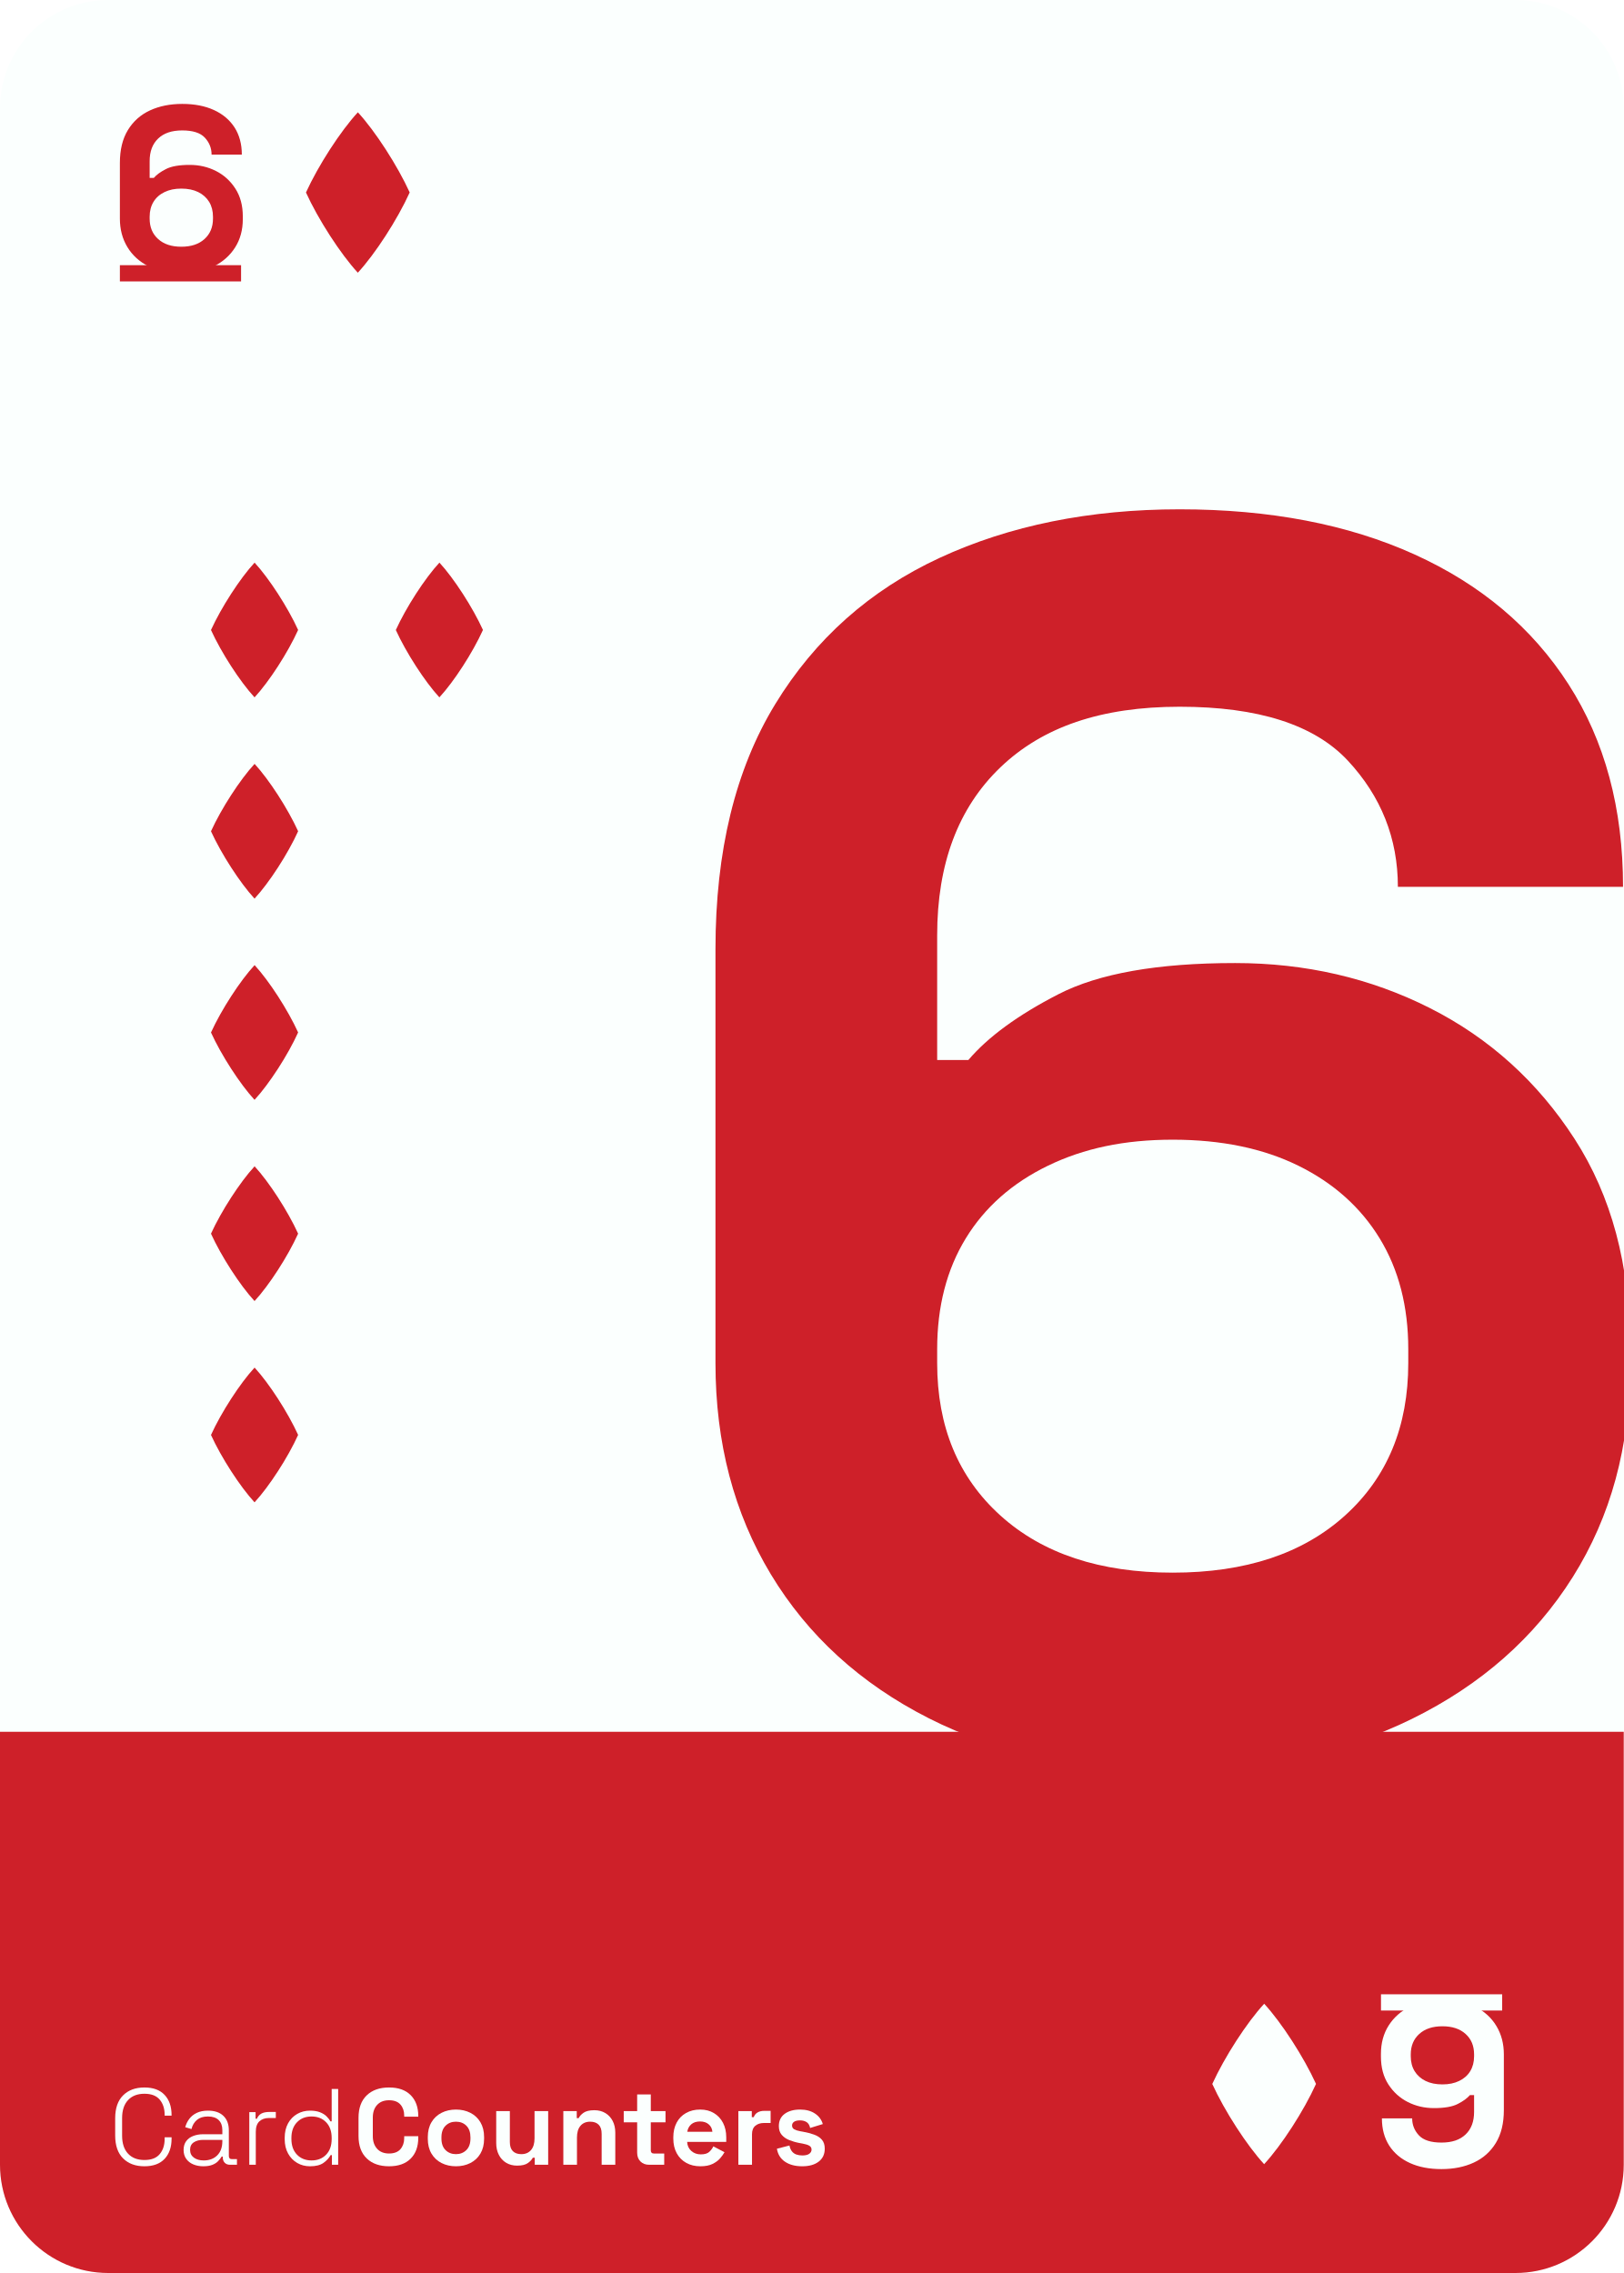
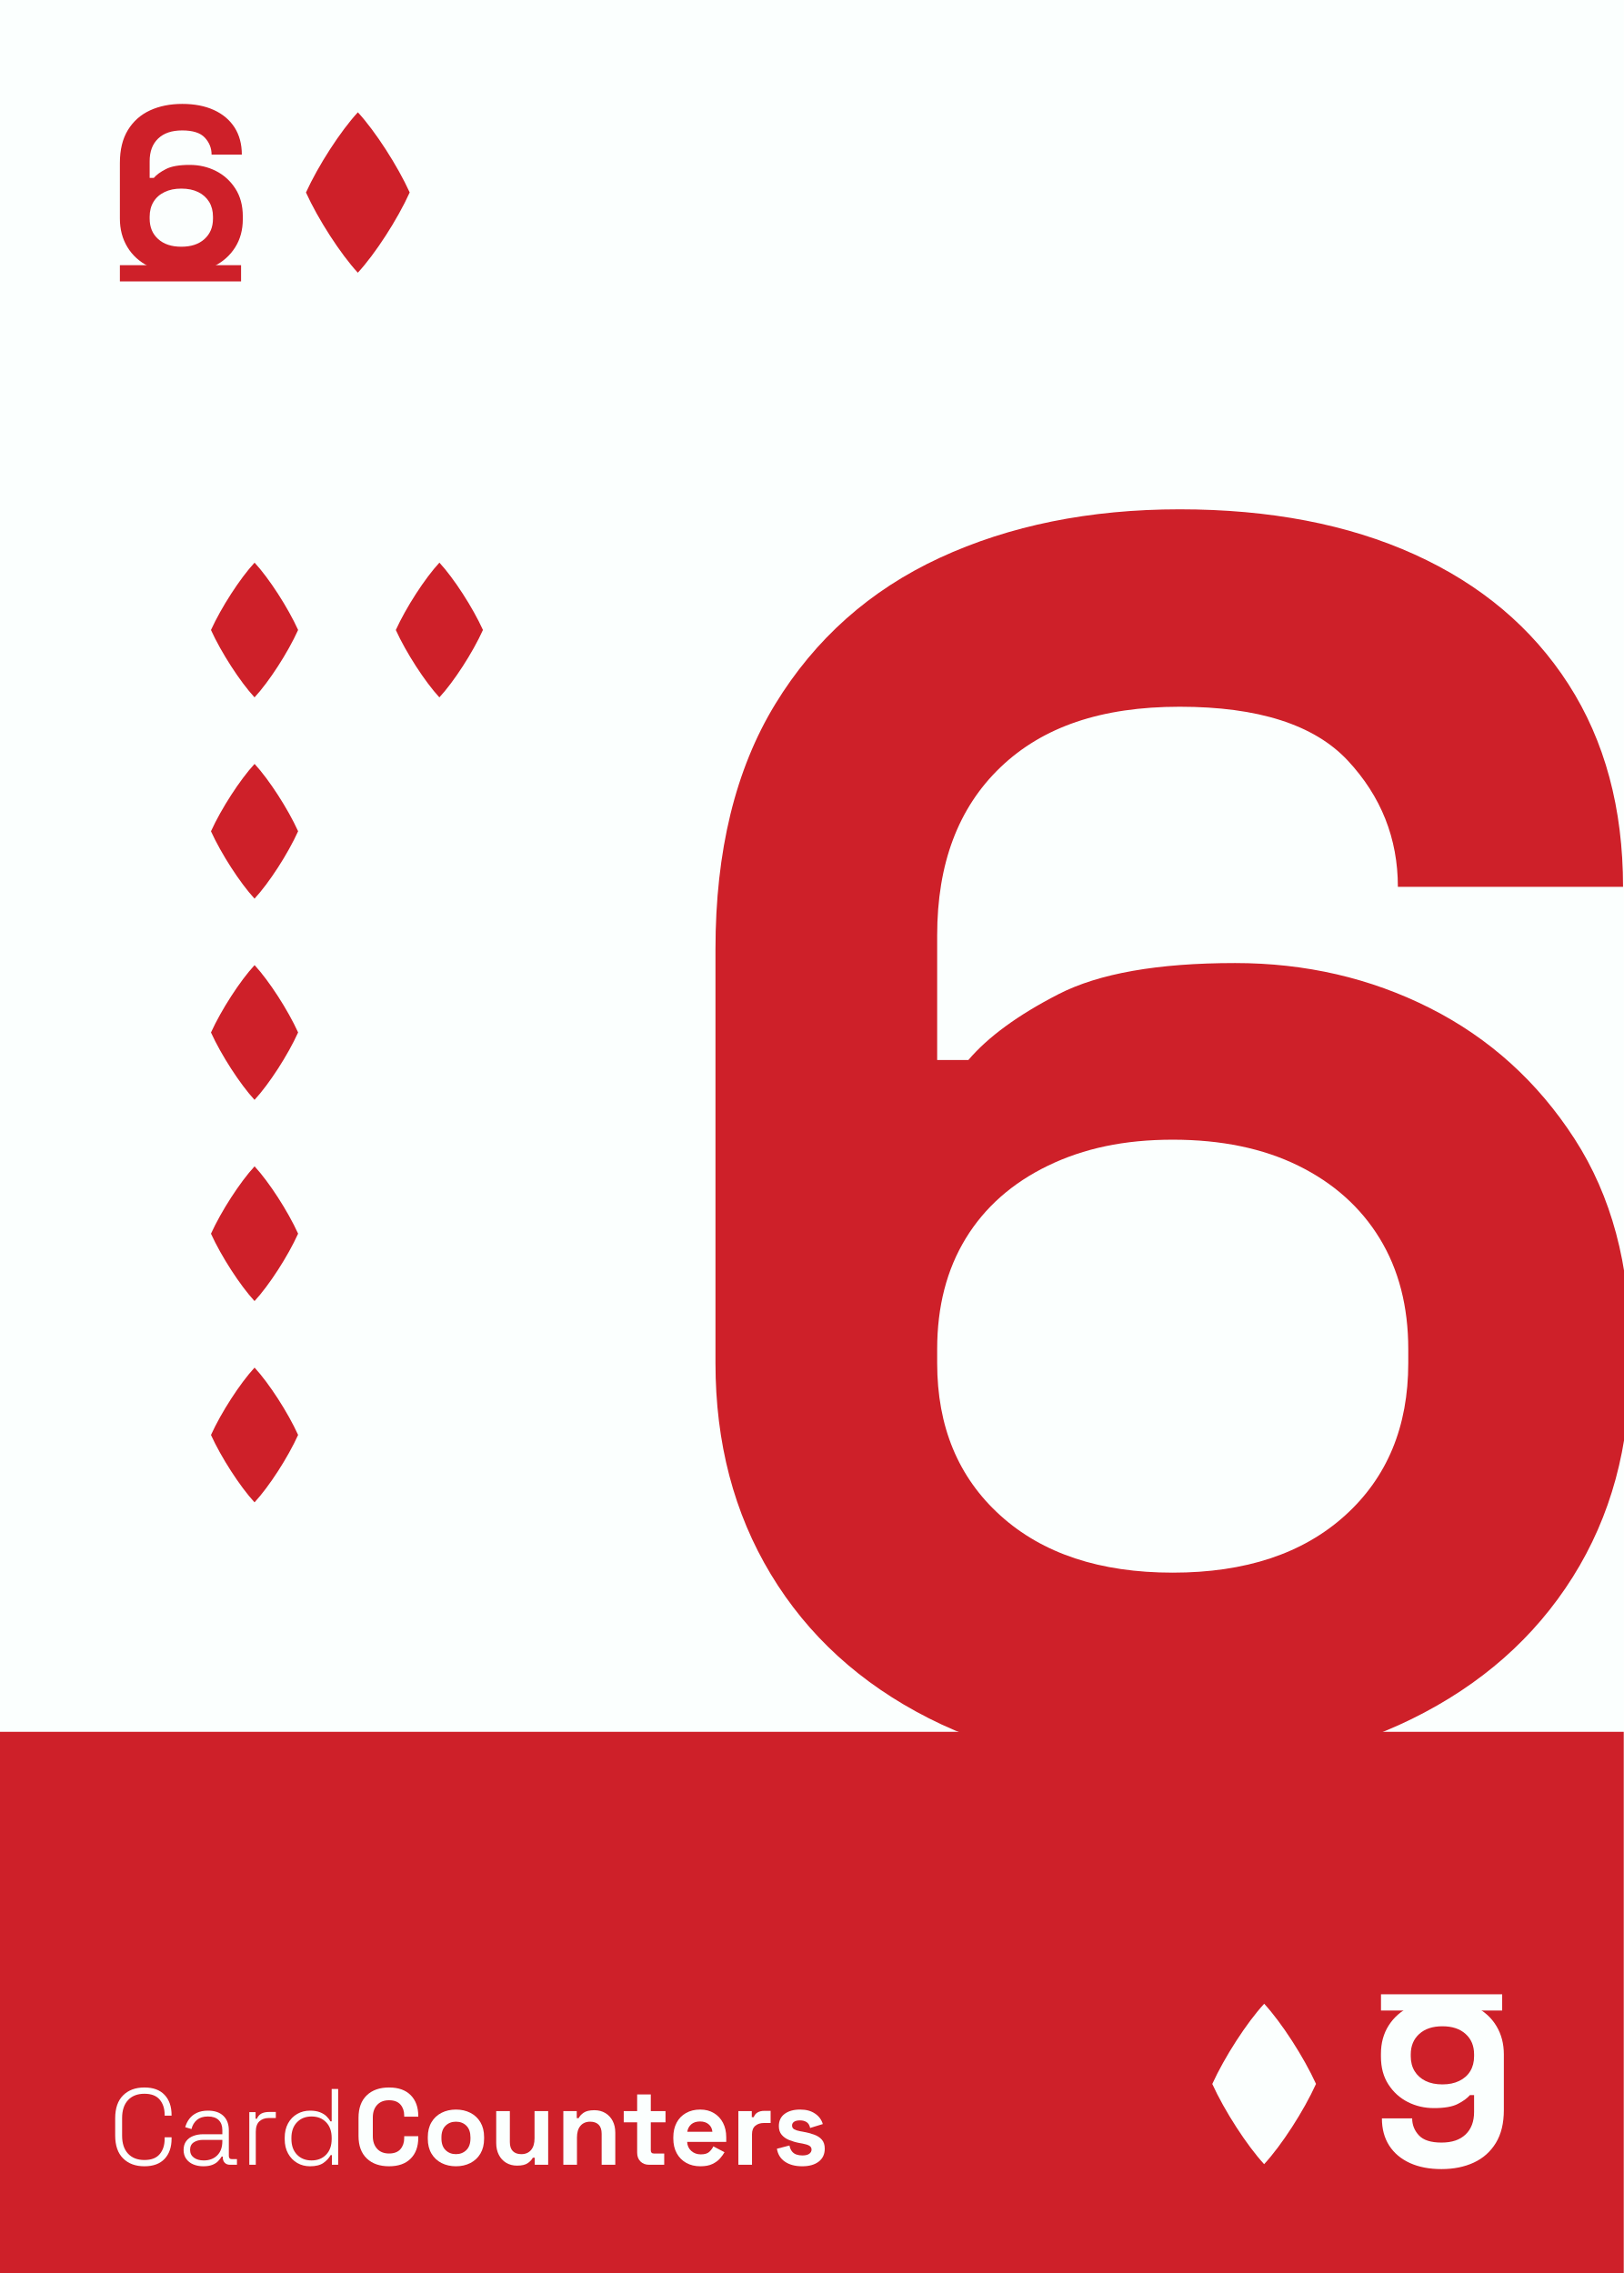
- <svg xmlns="http://www.w3.org/2000/svg" xmlns:xlink="http://www.w3.org/1999/xlink" id="Layer_1" data-name="Layer 1" viewBox="0 0 300 420">
+ <svg xmlns="http://www.w3.org/2000/svg" xmlns:xlink="http://www.w3.org/1999/xlink" id="Layer_1" version="1.1" viewBox="0 0 300 420">
  <defs>
    <style>
-       .cls-1 {
+       .st0, .st1, .st2 {
+         fill: none;
+       }
+ 
+       .st1 {
        stroke: #ce2029;
      }

-       .cls-1, .cls-2 {
-         fill: none;
+       .st1, .st2 {
        stroke-miterlimit: 10;
        stroke-width: 3px;
      }

-       .cls-3 {
+       .st3 {
        fill: #ce2029;
      }

-       .cls-2 {
+       .st2 {
        stroke: #fbfffe;
      }

-       .cls-4 {
+       .st4 {
+         clip-path: url(#clippath-1);
+       }
+ 
+       .st5 {
+         clip-path: url(#clippath-3);
+       }
+ 
+       .st6 {
+         clip-path: url(#clippath-4);
+       }
+ 
+       .st7 {
+         clip-path: url(#clippath-2);
+       }
+ 
+       .st8 {
+         clip-path: url(#clippath-7);
+       }
+ 
+       .st9 {
+         clip-path: url(#clippath-6);
+       }
+ 
+       .st10 {
+         clip-path: url(#clippath-5);
+       }
+ 
+       .st11 {
        fill: #fbfffe;
      }
+ 
+       .st12 {
+         clip-path: url(#clippath);
+       }
    </style>
-     <symbol id="Diamonds" viewBox="0 0 19.15 29.65">
-       <path class="cls-3" d="M19.15,14.82c-2.24,4.96-6.37,11.35-9.58,14.82-3.2-3.47-7.33-9.87-9.58-14.82C2.24,9.87,6.37,3.47,9.58,0c3.2,3.47,7.33,9.87,9.58,14.82Z" />
+     <symbol id="Diamonds" viewBox="0 0 19.17 29.64">
+       <path class="st3" d="M19.16,14.82C16.92,9.86,12.79,3.47,9.58,0,6.38,3.47,2.25,9.87,0,14.82c2.25,4.95,6.38,11.35,9.59,14.82,3.2-3.47,7.33-9.87,9.58-14.82h-.01Z" />
    </symbol>
-     <symbol id="Diamonds_Light_" data-name="Diamonds (Light)" viewBox="0 0 19.15 29.65">
-       <path class="cls-4" d="M19.15,14.82c-2.24,4.96-6.37,11.35-9.58,14.82-3.2-3.47-7.33-9.87-9.58-14.82C2.24,9.87,6.37,3.47,9.58,0c3.2,3.47,7.33,9.87,9.58,14.82Z" />
+     <symbol id="Diamonds_Light_" viewBox="0 0 19.17 29.64">
+       <path class="st11" d="M19.16,14.82C16.92,9.86,12.79,3.47,9.58,0,6.38,3.47,2.25,9.87,0,14.82c2.25,4.95,6.38,11.35,9.59,14.82,3.2-3.47,7.33-9.87,9.58-14.82h-.01Z" />
    </symbol>
+     <clipPath id="clippath">
+       <rect class="st0" x="223.99" y="370.25" width="19.15" height="29.65" />
+     </clipPath>
+     <clipPath id="clippath-1">
+       <rect class="st0" x="56.54" y="20.75" width="19.15" height="29.65" />
+     </clipPath>
+     <clipPath id="clippath-2">
+       <rect class="st0" x="38.99" y="103.96" width="16.09" height="24.91" />
+     </clipPath>
+     <clipPath id="clippath-3">
+       <rect class="st0" x="38.99" y="141.15" width="16.09" height="24.91" />
+     </clipPath>
+     <clipPath id="clippath-4">
+       <rect class="st0" x="38.99" y="178.33" width="16.09" height="24.91" />
+     </clipPath>
+     <clipPath id="clippath-5">
+       <rect class="st0" x="38.99" y="215.51" width="16.09" height="24.91" />
+     </clipPath>
+     <clipPath id="clippath-6">
+       <rect class="st0" x="38.99" y="252.7" width="16.09" height="24.91" />
+     </clipPath>
+     <clipPath id="clippath-7">
+       <rect class="st0" x="73.14" y="103.96" width="16.09" height="24.91" />
+     </clipPath>
  </defs>
-   <rect class="cls-4" width="300" height="420" rx="20" ry="20" />
-   <path class="cls-3" d="M216.03,327.07c-17.07,0-31.9-3.2-44.48-9.6-12.59-6.4-22.29-15.25-29.12-26.56-6.83-11.31-10.24-24.32-10.24-39.04v-76.48c0-18.13,3.68-33.22,11.04-45.28,7.36-12.05,17.49-21.06,30.4-27.04,12.91-5.97,27.68-8.96,44.32-8.96s31.09,2.77,43.36,8.32c12.26,5.55,21.76,13.55,28.48,24,6.72,10.46,10.08,22.94,10.08,37.44h-41.6c0-8.96-3.1-16.74-9.28-23.36-6.19-6.61-16.53-9.92-31.04-9.92s-25.33,3.73-33.12,11.2c-7.79,7.47-11.68,17.81-11.68,31.04v23.04h5.76c3.62-4.26,9.17-8.32,16.64-12.16,7.47-3.84,18.35-5.76,32.64-5.76,13.01,0,25.01,2.77,36,8.32,10.98,5.55,19.89,13.6,26.72,24.16,6.82,10.56,10.24,23.31,10.24,38.24v3.84c0,14.72-3.52,27.68-10.56,38.88s-16.96,19.95-29.76,26.24c-12.8,6.29-27.74,9.44-44.8,9.44ZM216.67,290.59c13.44,0,24.05-3.52,31.84-10.56,7.79-7.04,11.68-16.43,11.68-28.16v-2.56c0-7.89-1.76-14.72-5.28-20.48s-8.54-10.24-15.04-13.44c-6.51-3.2-14.24-4.8-23.2-4.8s-16.43,1.6-23.04,4.8c-6.61,3.2-11.68,7.68-15.2,13.44-3.52,5.76-5.28,12.59-5.28,20.48v2.56c0,11.73,3.89,21.12,11.68,28.16,7.78,7.04,18.4,10.56,31.84,10.56Z" />
-   <path class="cls-3" d="M0,320h300v80c0,11.04-8.96,20-20,20H20c-11.04,0-20-8.96-20-20v-80h0Z" />
+   <rect class="st11" width="300" height="420" />
+   <path class="st3" d="M216.03,327.07c-17.07,0-31.9-3.2-44.48-9.6-12.59-6.4-22.29-15.25-29.12-26.56s-10.24-24.32-10.24-39.04v-76.48c0-18.13,3.68-33.22,11.04-45.28,7.36-12.05,17.49-21.06,30.4-27.04,12.91-5.97,27.68-8.96,44.32-8.96s31.09,2.77,43.36,8.32c12.26,5.55,21.76,13.55,28.48,24,6.72,10.46,10.08,22.94,10.08,37.44h-41.6c0-8.96-3.1-16.74-9.28-23.36-6.19-6.61-16.53-9.92-31.04-9.92s-25.33,3.73-33.12,11.2-11.68,17.81-11.68,31.04v23.04h5.76c3.62-4.26,9.17-8.32,16.64-12.16s18.35-5.76,32.64-5.76c13.01,0,25.01,2.77,36,8.32,10.98,5.55,19.89,13.6,26.72,24.16,6.82,10.56,10.24,23.31,10.24,38.24v3.84c0,14.72-3.52,27.68-10.56,38.88s-16.96,19.95-29.76,26.24c-12.8,6.29-27.74,9.44-44.8,9.44h0ZM216.67,290.59c13.44,0,24.05-3.52,31.84-10.56s11.68-16.43,11.68-28.16v-2.56c0-7.89-1.76-14.72-5.28-20.48s-8.54-10.24-15.04-13.44c-6.51-3.2-14.24-4.8-23.2-4.8s-16.43,1.6-23.04,4.8c-6.61,3.2-11.68,7.68-15.2,13.44-3.52,5.76-5.28,12.59-5.28,20.48v2.56c0,11.73,3.89,21.12,11.68,28.16,7.78,7.04,18.4,10.56,31.84,10.56h0Z" />
+   <path class="st3" d="M0,320h300v100H0v-100h0Z" />
  <g>
-     <path class="cls-4" d="M26.68,400.28c-1.64,0-2.95-.48-3.93-1.45s-1.47-2.38-1.47-4.25v-3.16c0-1.87.49-3.28,1.47-4.25s2.29-1.45,3.93-1.45,2.87.46,3.73,1.37c.86.91,1.29,2.16,1.29,3.73v.1h-1.28v-.14c0-1.15-.3-2.08-.91-2.81-.61-.73-1.55-1.09-2.83-1.09s-2.3.39-3.03,1.18c-.73.79-1.09,1.89-1.09,3.32v3.24c0,1.43.36,2.53,1.09,3.32.73.79,1.74,1.18,3.03,1.18s2.22-.36,2.83-1.09c.61-.73.91-1.66.91-2.81v-.3h1.28v.26c0,1.57-.43,2.82-1.29,3.73-.86.91-2.1,1.37-3.73,1.37Z" />
-     <path class="cls-4" d="M37.56,400.28c-.68,0-1.3-.12-1.85-.35-.55-.23-.99-.58-1.31-1.03-.32-.45-.48-1-.48-1.64s.16-1.19.48-1.62c.32-.43.75-.75,1.3-.96.55-.21,1.15-.32,1.82-.32h3.56v-.78c0-.79-.23-1.4-.68-1.84-.45-.44-1.11-.66-1.98-.66s-1.53.21-2.03.63-.84.98-1.01,1.69l-1.16-.34c.16-.57.41-1.09.76-1.55.35-.46.81-.83,1.38-1.1s1.26-.41,2.06-.41c1.23,0,2.18.32,2.85.96.67.64,1.01,1.53,1.01,2.68v4.72c0,.4.19.6.56.6h.94v1.04h-1.28c-.41,0-.74-.12-.98-.37-.24-.25-.36-.58-.36-1.01v-.14h-.2c-.17.29-.4.58-.67.86-.27.28-.63.51-1.07.68-.44.17-.99.26-1.66.26ZM37.64,399.2c1.03,0,1.86-.31,2.49-.93.63-.62.95-1.5.95-2.63v-.24h-3.54c-.69,0-1.27.15-1.73.45-.46.3-.69.76-.69,1.39s.24,1.11.71,1.45c.47.34,1.08.51,1.81.51Z" />
-     <path class="cls-4" d="M46.06,400v-9.72h1.16v1.22h.24c.19-.44.46-.76.83-.96.37-.2.88-.3,1.53-.3h1.14v1.12h-1.28c-.73,0-1.32.21-1.76.62-.44.41-.66,1.06-.66,1.94v6.08h-1.2Z" />
-     <path class="cls-4" d="M57.28,400.28c-.87,0-1.65-.2-2.36-.61-.71-.41-1.27-.99-1.69-1.74-.42-.75-.63-1.64-.63-2.67v-.24c0-1.03.21-1.92.62-2.67.41-.75.98-1.33,1.69-1.74.71-.41,1.5-.61,2.37-.61.72,0,1.33.1,1.82.29s.9.44,1.21.74c.31.3.56.62.73.95h.24v-5.98h1.2v14h-1.16v-1.78h-.24c-.28.53-.72,1.01-1.31,1.43-.59.42-1.42.63-2.49.63ZM57.56,399.2c1.11,0,2-.35,2.69-1.06.69-.71,1.03-1.68,1.03-2.92v-.16c0-1.24-.34-2.21-1.03-2.92-.69-.71-1.58-1.06-2.69-1.06s-1.99.35-2.68,1.06c-.69.71-1.04,1.68-1.04,2.92v.16c0,1.24.35,2.21,1.04,2.92.69.71,1.59,1.06,2.68,1.06Z" />
-     <path class="cls-4" d="M71.88,400.28c-1.73,0-3.11-.48-4.12-1.45-1.01-.97-1.52-2.35-1.52-4.15v-3.36c0-1.8.51-3.18,1.52-4.15,1.01-.97,2.39-1.45,4.12-1.45s3.05.47,3.99,1.41c.94.94,1.41,2.23,1.41,3.87v.12h-2.6v-.2c0-.83-.23-1.51-.69-2.04s-1.16-.8-2.11-.8-1.67.29-2.2.86-.8,1.35-.8,2.34v3.44c0,.97.27,1.75.8,2.33s1.27.87,2.2.87,1.65-.27,2.11-.81.69-1.22.69-2.03v-.36h2.6v.28c0,1.64-.47,2.93-1.41,3.87-.94.94-2.27,1.41-3.99,1.41Z" />
-     <path class="cls-4" d="M84.24,400.28c-.99,0-1.87-.2-2.66-.6-.79-.4-1.41-.98-1.86-1.74-.45-.76-.68-1.67-.68-2.74v-.32c0-1.07.23-1.98.68-2.74.45-.76,1.07-1.34,1.86-1.74.79-.4,1.67-.6,2.66-.6s1.87.2,2.66.6c.79.4,1.41.98,1.86,1.74.45.76.68,1.67.68,2.74v.32c0,1.07-.23,1.98-.68,2.74-.45.76-1.07,1.34-1.86,1.74-.79.4-1.67.6-2.66.6ZM84.24,398.04c.77,0,1.41-.25,1.92-.75.51-.5.76-1.22.76-2.15v-.2c0-.93-.25-1.65-.75-2.15s-1.14-.75-1.93-.75-1.41.25-1.92.75c-.51.5-.76,1.22-.76,2.15v.2c0,.93.25,1.65.76,2.15.51.5,1.15.75,1.92.75Z" />
-     <path class="cls-4" d="M95.54,400.16c-.77,0-1.45-.18-2.03-.53-.58-.35-1.03-.84-1.35-1.47-.32-.63-.48-1.35-.48-2.16v-5.92h2.52v5.72c0,.75.18,1.31.55,1.68.37.37.89.56,1.57.56.77,0,1.37-.26,1.8-.77.43-.51.64-1.23.64-2.15v-5.04h2.52v9.92h-2.48v-1.3h-.36c-.16.33-.46.66-.9.98-.44.32-1.11.48-2,.48Z" />
-     <path class="cls-4" d="M104.08,400v-9.92h2.48v1.3h.36c.16-.35.46-.68.9-.99.44-.31,1.11-.47,2-.47.77,0,1.45.18,2.03.53s1.03.84,1.35,1.46.48,1.34.48,2.17v5.92h-2.52v-5.72c0-.75-.18-1.31-.55-1.68-.37-.37-.89-.56-1.57-.56-.77,0-1.37.26-1.8.77-.43.51-.64,1.23-.64,2.15v5.04h-2.52Z" />
-     <path class="cls-4" d="M119.92,400c-.65,0-1.18-.2-1.59-.61-.41-.41-.61-.95-.61-1.63v-5.6h-2.48v-2.08h2.48v-3.08h2.52v3.08h2.72v2.08h-2.72v5.16c0,.4.19.6.56.6h1.92v2.08h-2.8Z" />
-     <path class="cls-4" d="M129.4,400.28c-.99,0-1.86-.21-2.61-.63-.75-.42-1.34-1.01-1.76-1.78-.42-.77-.63-1.67-.63-2.71v-.24c0-1.04.21-1.94.62-2.71.41-.77.99-1.36,1.74-1.78s1.61-.63,2.6-.63,1.82.22,2.54.65c.72.43,1.28,1.03,1.68,1.8s.6,1.66.6,2.67v.86h-7.22c.03.68.28,1.23.76,1.66.48.43,1.07.64,1.76.64s1.23-.15,1.56-.46c.33-.31.59-.65.76-1.02l2.06,1.08c-.19.35-.46.72-.81,1.13-.35.41-.82.75-1.41,1.04-.59.29-1.33.43-2.24.43ZM126.98,393.9h4.64c-.05-.57-.28-1.03-.69-1.38-.41-.35-.94-.52-1.59-.52s-1.22.17-1.62.52c-.4.35-.65.81-.74,1.38Z" />
-     <path class="cls-4" d="M136.42,400v-9.92h2.48v1.12h.36c.15-.4.39-.69.73-.88.34-.19.74-.28,1.19-.28h1.2v2.24h-1.24c-.64,0-1.17.17-1.58.51-.41.34-.62.86-.62,1.57v5.64h-2.52Z" />
-     <path class="cls-4" d="M148.22,400.28c-1.29,0-2.35-.28-3.18-.84-.83-.56-1.33-1.36-1.5-2.4l2.32-.6c.09.47.25.83.47,1.1.22.27.49.46.82.57.33.11.68.17,1.07.17.59,0,1.02-.1,1.3-.31.28-.21.42-.46.42-.77s-.13-.54-.4-.71-.69-.3-1.28-.41l-.56-.1c-.69-.13-1.33-.32-1.9-.55-.57-.23-1.03-.56-1.38-.97-.35-.41-.52-.95-.52-1.6,0-.99.36-1.74,1.08-2.27.72-.53,1.67-.79,2.84-.79,1.11,0,2.03.25,2.76.74s1.21,1.14,1.44,1.94l-2.34.72c-.11-.51-.32-.87-.65-1.08-.33-.21-.73-.32-1.21-.32s-.85.08-1.1.25c-.25.17-.38.4-.38.69,0,.32.13.56.4.71.27.15.63.27,1.08.35l.56.1c.75.13,1.42.31,2.03.53.61.22,1.09.53,1.44.94.35.41.53.96.53,1.65,0,1.04-.38,1.84-1.13,2.41-.75.57-1.76.85-3.03.85Z" />
+     <path class="st11" d="M26.68,400.28c-1.64,0-2.95-.48-3.93-1.45s-1.47-2.38-1.47-4.25v-3.16c0-1.87.49-3.28,1.47-4.25s2.29-1.45,3.93-1.45,2.87.46,3.73,1.37,1.29,2.16,1.29,3.73v.1h-1.28v-.14c0-1.15-.3-2.08-.91-2.81s-1.55-1.09-2.83-1.09-2.3.39-3.03,1.18c-.73.79-1.09,1.89-1.09,3.32v3.24c0,1.43.36,2.53,1.09,3.32s1.74,1.18,3.03,1.18,2.22-.36,2.83-1.09.91-1.66.91-2.81v-.3h1.28v.26c0,1.57-.43,2.82-1.29,3.73s-2.1,1.37-3.73,1.37Z" />
+     <path class="st11" d="M37.56,400.28c-.68,0-1.3-.12-1.85-.35s-.99-.58-1.31-1.03-.48-1-.48-1.64.16-1.19.48-1.62.75-.75,1.3-.96,1.15-.32,1.82-.32h3.56v-.78c0-.79-.23-1.4-.68-1.84s-1.11-.66-1.98-.66-1.53.21-2.03.63-.84.98-1.01,1.69l-1.16-.34c.16-.57.41-1.09.76-1.55s.81-.83,1.38-1.1,1.26-.41,2.06-.41c1.23,0,2.18.32,2.85.96.67.64,1.01,1.53,1.01,2.68v4.72c0,.4.19.6.56.6h.94v1.04h-1.28c-.41,0-.74-.12-.98-.37-.24-.25-.36-.58-.36-1.01v-.14h-.2c-.17.29-.4.58-.67.86-.27.28-.63.51-1.07.68-.44.17-.99.26-1.66.26h0ZM37.64,399.2c1.03,0,1.86-.31,2.49-.93s.95-1.5.95-2.63v-.24h-3.54c-.69,0-1.27.15-1.73.45-.46.3-.69.76-.69,1.39s.24,1.11.71,1.45c.47.34,1.08.51,1.81.51h0Z" />
+     <path class="st11" d="M46.06,400v-9.72h1.16v1.22h.24c.19-.44.46-.76.83-.96.37-.2.88-.3,1.53-.3h1.14v1.12h-1.28c-.73,0-1.32.21-1.76.62s-.66,1.06-.66,1.94v6.08h-1.2Z" />
+     <path class="st11" d="M57.28,400.28c-.87,0-1.65-.2-2.36-.61-.71-.41-1.27-.99-1.69-1.74s-.63-1.64-.63-2.67v-.24c0-1.03.21-1.92.62-2.67s.98-1.33,1.69-1.74,1.5-.61,2.37-.61c.72,0,1.33.1,1.82.29s.9.44,1.21.74c.31.3.56.62.73.95h.24v-5.98h1.2v14h-1.16v-1.78h-.24c-.28.53-.72,1.01-1.31,1.43-.59.42-1.42.63-2.49.63h0ZM57.56,399.2c1.11,0,2-.35,2.69-1.06s1.03-1.68,1.03-2.92v-.16c0-1.24-.34-2.21-1.03-2.92-.69-.71-1.58-1.06-2.69-1.06s-1.99.35-2.68,1.06-1.04,1.68-1.04,2.92v.16c0,1.24.35,2.21,1.04,2.92.69.71,1.59,1.06,2.68,1.06Z" />
+     <path class="st11" d="M71.88,400.28c-1.73,0-3.11-.48-4.12-1.45s-1.52-2.35-1.52-4.15v-3.36c0-1.8.51-3.18,1.52-4.15,1.01-.97,2.39-1.45,4.12-1.45s3.05.47,3.99,1.41c.94.94,1.41,2.23,1.41,3.87v.12h-2.6v-.2c0-.83-.23-1.51-.69-2.04s-1.16-.8-2.11-.8-1.67.29-2.2.86-.8,1.35-.8,2.34v3.44c0,.97.27,1.75.8,2.33s1.27.87,2.2.87,1.65-.27,2.11-.81.69-1.22.69-2.03v-.36h2.6v.28c0,1.64-.47,2.93-1.41,3.87s-2.27,1.41-3.99,1.41h0Z" />
+     <path class="st11" d="M84.24,400.28c-.99,0-1.87-.2-2.66-.6s-1.41-.98-1.86-1.74c-.45-.76-.68-1.67-.68-2.74v-.32c0-1.07.23-1.98.68-2.74.45-.76,1.07-1.34,1.86-1.74s1.67-.6,2.66-.6,1.87.2,2.66.6,1.41.98,1.86,1.74c.45.76.68,1.67.68,2.74v.32c0,1.07-.23,1.98-.68,2.74-.45.76-1.07,1.34-1.86,1.74s-1.67.6-2.66.6ZM84.24,398.04c.77,0,1.41-.25,1.92-.75.51-.5.76-1.22.76-2.15v-.2c0-.93-.25-1.65-.75-2.15s-1.14-.75-1.93-.75-1.41.25-1.92.75c-.51.5-.76,1.22-.76,2.15v.2c0,.93.25,1.65.76,2.15s1.15.75,1.92.75Z" />
+     <path class="st11" d="M95.54,400.16c-.77,0-1.45-.18-2.03-.53s-1.03-.84-1.35-1.47-.48-1.35-.48-2.16v-5.92h2.52v5.72c0,.75.18,1.31.55,1.68s.89.56,1.57.56c.77,0,1.37-.26,1.8-.77.43-.51.64-1.23.64-2.15v-5.04h2.52v9.92h-2.48v-1.3h-.36c-.16.33-.46.66-.9.98s-1.11.48-2,.48h0Z" />
+     <path class="st11" d="M104.08,400v-9.92h2.48v1.3h.36c.16-.35.46-.68.9-.99s1.11-.47,2-.47c.77,0,1.45.18,2.03.53s1.03.84,1.35,1.46.48,1.34.48,2.17v5.92h-2.52v-5.72c0-.75-.18-1.31-.55-1.68s-.89-.56-1.57-.56c-.77,0-1.37.26-1.8.77-.43.51-.64,1.23-.64,2.15v5.04h-2.52Z" />
+     <path class="st11" d="M119.92,400c-.65,0-1.18-.2-1.59-.61-.41-.41-.61-.95-.61-1.63v-5.6h-2.48v-2.08h2.48v-3.08h2.52v3.08h2.72v2.08h-2.72v5.16c0,.4.19.6.56.6h1.92v2.08s-2.8,0-2.8,0Z" />
+     <path class="st11" d="M129.4,400.28c-.99,0-1.86-.21-2.61-.63s-1.34-1.01-1.76-1.78c-.42-.77-.63-1.67-.63-2.71v-.24c0-1.04.21-1.94.62-2.71s.99-1.36,1.74-1.78,1.61-.63,2.6-.63,1.82.22,2.54.65c.72.43,1.28,1.03,1.68,1.8s.6,1.66.6,2.67v.86h-7.22c.03.68.28,1.23.76,1.66s1.07.64,1.76.64,1.23-.15,1.56-.46.59-.65.76-1.02l2.06,1.08c-.19.35-.46.72-.81,1.13-.35.41-.82.75-1.41,1.04s-1.33.43-2.24.43h0ZM126.98,393.9h4.64c-.05-.57-.28-1.03-.69-1.38s-.94-.52-1.59-.52-1.22.17-1.62.52c-.4.35-.65.81-.74,1.38Z" />
+     <path class="st11" d="M136.42,400v-9.92h2.48v1.12h.36c.15-.4.39-.69.73-.88s.74-.28,1.19-.28h1.2v2.24h-1.24c-.64,0-1.17.17-1.58.51s-.62.86-.62,1.57v5.64h-2.52,0Z" />
+     <path class="st11" d="M148.22,400.28c-1.29,0-2.35-.28-3.18-.84-.83-.56-1.33-1.36-1.5-2.4l2.32-.6c.09.47.25.83.47,1.1.22.27.49.46.82.57.33.11.68.17,1.07.17.59,0,1.02-.1,1.3-.31s.42-.46.42-.77-.13-.54-.4-.71-.69-.3-1.28-.41l-.56-.1c-.69-.13-1.33-.32-1.9-.55-.57-.23-1.03-.56-1.38-.97s-.52-.95-.52-1.6c0-.99.36-1.74,1.08-2.27s1.67-.79,2.84-.79,2.03.25,2.76.74,1.21,1.14,1.44,1.94l-2.34.72c-.11-.51-.32-.87-.65-1.08-.33-.21-.73-.32-1.21-.32s-.85.08-1.1.25-.38.4-.38.69c0,.32.13.56.4.71.27.15.63.27,1.08.35l.56.1c.75.13,1.42.31,2.03.53s1.09.53,1.44.94.53.96.53,1.65c0,1.04-.38,1.84-1.13,2.41s-1.76.85-3.03.85h0Z" />
  </g>
-   <path class="cls-3" d="M33.42,50.5c-2.29,0-4.29-.43-5.98-1.29-1.69-.86-3-2.05-3.91-3.57-.92-1.52-1.38-3.27-1.38-5.25v-10.28c0-2.44.49-4.46,1.48-6.08.99-1.62,2.35-2.83,4.08-3.63,1.73-.8,3.72-1.2,5.96-1.2s4.18.37,5.83,1.12c1.65.75,2.92,1.82,3.83,3.22.9,1.41,1.35,3.08,1.35,5.03h-5.59c0-1.2-.42-2.25-1.25-3.14-.83-.89-2.22-1.33-4.17-1.33s-3.4.5-4.45,1.5c-1.05,1-1.57,2.39-1.57,4.17v3.1h.77c.49-.57,1.23-1.12,2.24-1.63,1-.52,2.46-.77,4.39-.77,1.75,0,3.36.37,4.84,1.12,1.48.75,2.67,1.83,3.59,3.25.92,1.42,1.38,3.13,1.38,5.14v.52c0,1.98-.47,3.72-1.42,5.22-.95,1.5-2.28,2.68-4,3.53-1.72.84-3.73,1.27-6.02,1.27ZM33.5,45.59c1.81,0,3.23-.47,4.28-1.42,1.05-.95,1.57-2.21,1.57-3.78v-.34c0-1.06-.24-1.98-.71-2.75-.47-.77-1.15-1.38-2.02-1.81-.88-.43-1.91-.64-3.12-.64s-2.21.21-3.1.64c-.89.43-1.57,1.03-2.04,1.81-.47.77-.71,1.69-.71,2.75v.34c0,1.58.52,2.84,1.57,3.78,1.05.95,2.47,1.42,4.28,1.42Z" />
-   <line class="cls-1" x1="22.15" y1="50.5" x2="44.54" y2="50.5" />
-   <path class="cls-4" d="M266.58,369.5c2.29,0,4.29.43,5.98,1.29,1.69.86,3,2.05,3.91,3.57.92,1.52,1.38,3.27,1.38,5.25v10.28c0,2.44-.49,4.46-1.48,6.08-.99,1.62-2.35,2.83-4.08,3.63-1.73.8-3.72,1.2-5.96,1.2s-4.18-.37-5.83-1.12c-1.65-.75-2.92-1.82-3.83-3.22-.9-1.41-1.35-3.08-1.35-5.03h5.59c0,1.2.42,2.25,1.25,3.14.83.89,2.22,1.33,4.17,1.33s3.4-.5,4.45-1.5c1.05-1,1.57-2.39,1.57-4.17v-3.1h-.77c-.49.57-1.23,1.12-2.24,1.63-1,.52-2.46.77-4.39.77-1.75,0-3.36-.37-4.84-1.12-1.48-.75-2.67-1.83-3.59-3.25-.92-1.42-1.38-3.13-1.38-5.14v-.52c0-1.98.47-3.72,1.42-5.22.95-1.5,2.28-2.68,4-3.53,1.72-.84,3.73-1.27,6.02-1.27ZM266.5,374.41c-1.81,0-3.23.47-4.28,1.42-1.05.95-1.57,2.21-1.57,3.78v.34c0,1.06.24,1.98.71,2.75.47.77,1.15,1.38,2.02,1.81.88.43,1.91.64,3.12.64s2.21-.21,3.1-.64c.89-.43,1.57-1.03,2.04-1.81.47-.77.71-1.69.71-2.75v-.34c0-1.58-.52-2.84-1.57-3.78-1.05-.95-2.47-1.42-4.28-1.42Z" />
-   <line class="cls-2" x1="255.15" y1="370" x2="277.54" y2="370" />
-   <use width="19.15" height="29.65" transform="translate(223.99 370.25)" xlink:href="#Diamonds_Light_" />
-   <use width="19.15" height="29.65" transform="translate(56.54 20.75)" xlink:href="#Diamonds" />
-   <use width="19.15" height="29.65" transform="translate(38.99 103.96) scale(.84)" xlink:href="#Diamonds" />
-   <use width="19.15" height="29.65" transform="translate(38.99 141.15) scale(.84)" xlink:href="#Diamonds" />
-   <use width="19.15" height="29.65" transform="translate(38.99 178.33) scale(.84)" xlink:href="#Diamonds" />
-   <use width="19.15" height="29.65" transform="translate(38.99 215.51) scale(.84)" xlink:href="#Diamonds" />
-   <use width="19.15" height="29.65" transform="translate(38.99 252.7) scale(.84)" xlink:href="#Diamonds" />
-   <use width="19.15" height="29.65" transform="translate(73.14 103.96) scale(.84)" xlink:href="#Diamonds" />
+   <path class="st3" d="M33.42,50.5c-2.29,0-4.29-.43-5.98-1.29-1.69-.86-3-2.05-3.91-3.57-.92-1.52-1.38-3.27-1.38-5.25v-10.28c0-2.44.49-4.46,1.48-6.08s2.35-2.83,4.08-3.63,3.72-1.2,5.96-1.2,4.18.37,5.83,1.12,2.92,1.82,3.83,3.22c.9,1.41,1.35,3.08,1.35,5.03h-5.59c0-1.2-.42-2.25-1.25-3.14s-2.22-1.33-4.17-1.33-3.4.5-4.45,1.5c-1.05,1-1.57,2.39-1.57,4.17v3.1h.77c.49-.57,1.23-1.12,2.24-1.63,1-.52,2.46-.77,4.39-.77,1.75,0,3.36.37,4.84,1.12s2.67,1.83,3.59,3.25c.92,1.42,1.38,3.13,1.38,5.14v.52c0,1.98-.47,3.72-1.42,5.22-.95,1.5-2.28,2.68-4,3.53-1.72.84-3.73,1.27-6.02,1.27v-.02ZM33.5,45.59c1.81,0,3.23-.47,4.28-1.42,1.05-.95,1.57-2.21,1.57-3.78v-.34c0-1.06-.24-1.98-.71-2.75-.47-.77-1.15-1.38-2.02-1.81-.88-.43-1.91-.64-3.12-.64s-2.21.21-3.1.64c-.89.43-1.57,1.03-2.04,1.81-.47.77-.71,1.69-.71,2.75v.34c0,1.58.52,2.84,1.57,3.78,1.05.95,2.47,1.42,4.28,1.42Z" />
+   <line class="st1" x1="22.15" y1="50.5" x2="44.54" y2="50.5" />
+   <path class="st11" d="M266.58,369.5c2.29,0,4.29.43,5.98,1.29,1.69.86,3,2.05,3.91,3.57.92,1.52,1.38,3.27,1.38,5.25v10.28c0,2.44-.49,4.46-1.48,6.08-.99,1.62-2.35,2.83-4.08,3.63-1.73.8-3.72,1.2-5.96,1.2s-4.18-.37-5.83-1.12-2.92-1.82-3.83-3.22c-.9-1.41-1.35-3.08-1.35-5.03h5.59c0,1.2.42,2.25,1.25,3.14s2.22,1.33,4.17,1.33,3.4-.5,4.45-1.5c1.05-1,1.57-2.39,1.57-4.17v-3.1h-.77c-.49.57-1.23,1.12-2.24,1.63-1,.52-2.46.77-4.39.77-1.75,0-3.36-.37-4.84-1.12s-2.67-1.83-3.59-3.25c-.92-1.42-1.38-3.13-1.38-5.14v-.52c0-1.98.47-3.72,1.42-5.22s2.28-2.68,4-3.53c1.72-.84,3.73-1.27,6.02-1.27v.02ZM266.5,374.41c-1.81,0-3.23.47-4.28,1.42s-1.57,2.21-1.57,3.78v.34c0,1.06.24,1.98.71,2.75s1.15,1.38,2.02,1.81c.88.43,1.91.64,3.12.64s2.21-.21,3.1-.64c.89-.43,1.57-1.03,2.04-1.81.47-.77.71-1.69.71-2.75v-.34c0-1.58-.52-2.84-1.57-3.78-1.05-.95-2.47-1.42-4.28-1.42h0Z" />
+   <line class="st2" x1="255.15" y1="370" x2="277.54" y2="370" />
+   <g class="st12">
+     <use width="19.17" height="29.64" transform="translate(223.98 399.89) scale(1 -1)" xlink:href="#Diamonds_Light_" />
+   </g>
+   <g class="st4">
+     <use width="19.17" height="29.64" transform="translate(56.53 50.39) scale(1 -1)" xlink:href="#Diamonds" />
+   </g>
+   <g class="st7">
+     <use width="19.17" height="29.64" transform="translate(38.98 128.86) scale(.84 -.84)" xlink:href="#Diamonds" />
+   </g>
+   <g class="st5">
+     <use width="19.17" height="29.64" transform="translate(38.98 166.05) scale(.84 -.84)" xlink:href="#Diamonds" />
+   </g>
+   <g class="st6">
+     <use width="19.17" height="29.64" transform="translate(38.98 203.23) scale(.84 -.84)" xlink:href="#Diamonds" />
+   </g>
+   <g class="st10">
+     <use width="19.17" height="29.64" transform="translate(38.98 240.41) scale(.84 -.84)" xlink:href="#Diamonds" />
+   </g>
+   <g class="st9">
+     <use width="19.17" height="29.64" transform="translate(38.98 277.6) scale(.84 -.84)" xlink:href="#Diamonds" />
+   </g>
+   <g class="st8">
+     <use width="19.17" height="29.64" transform="translate(73.13 128.86) scale(.84 -.84)" xlink:href="#Diamonds" />
+   </g>
</svg>
